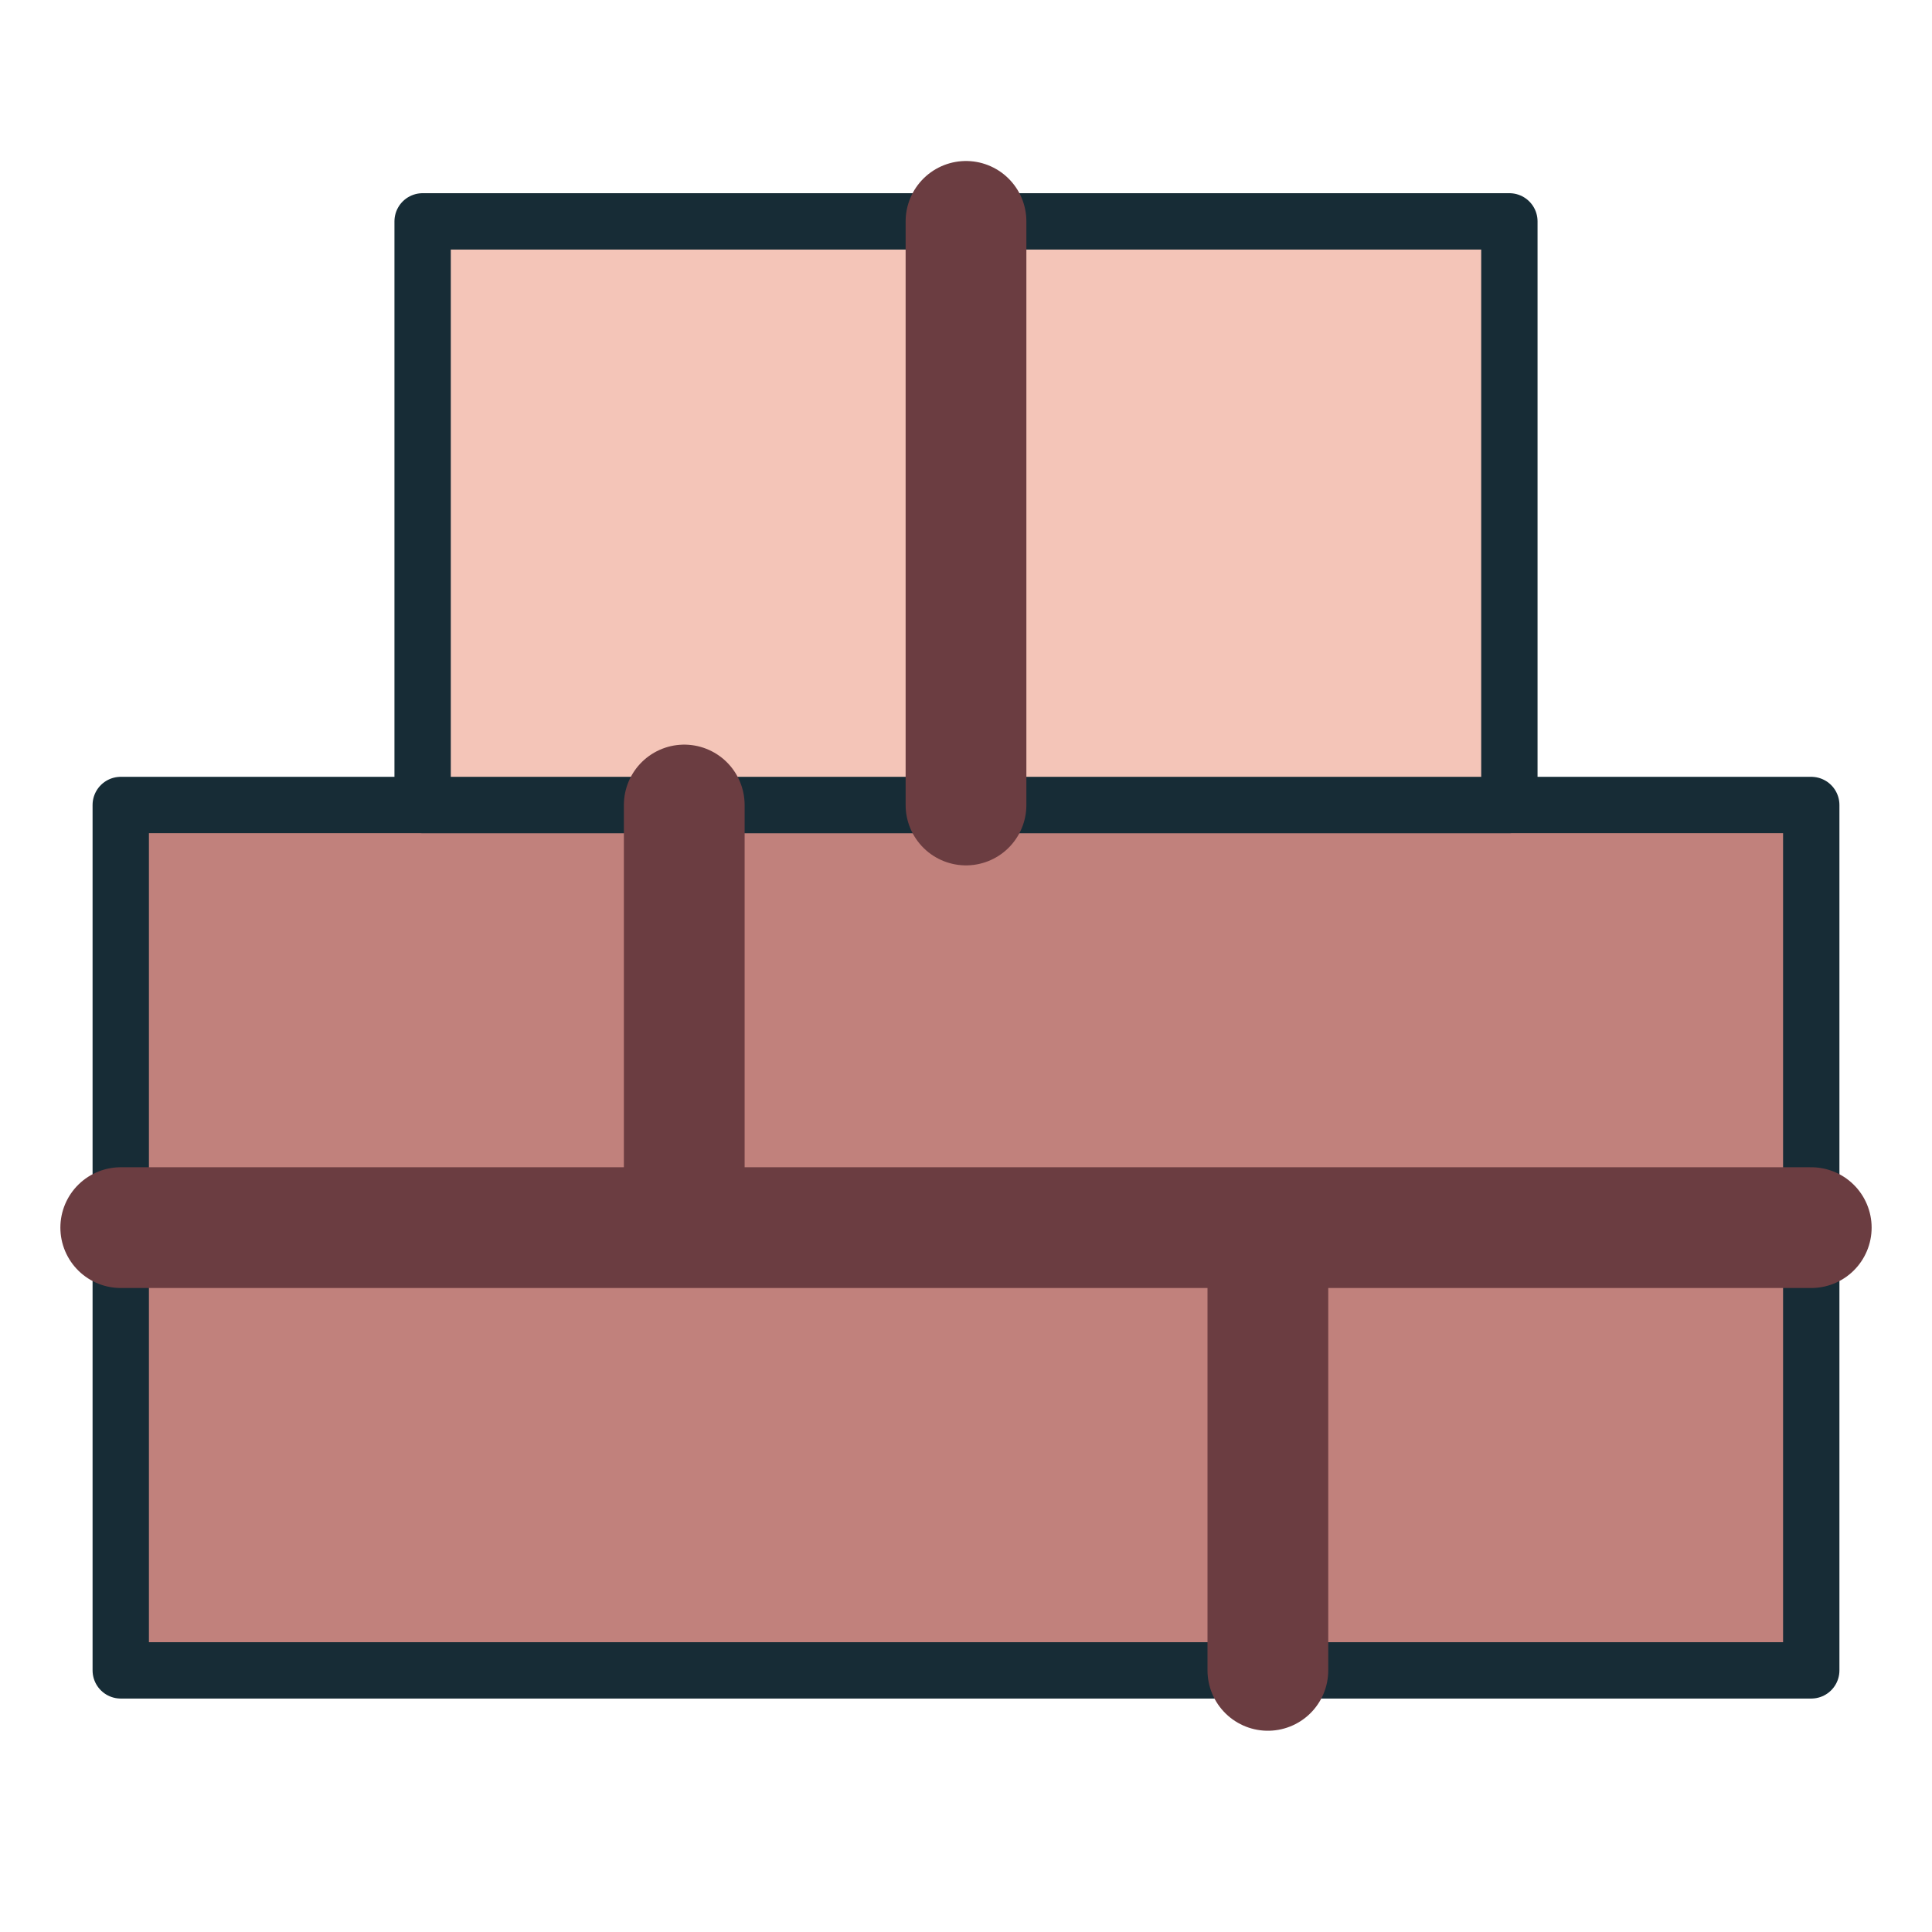
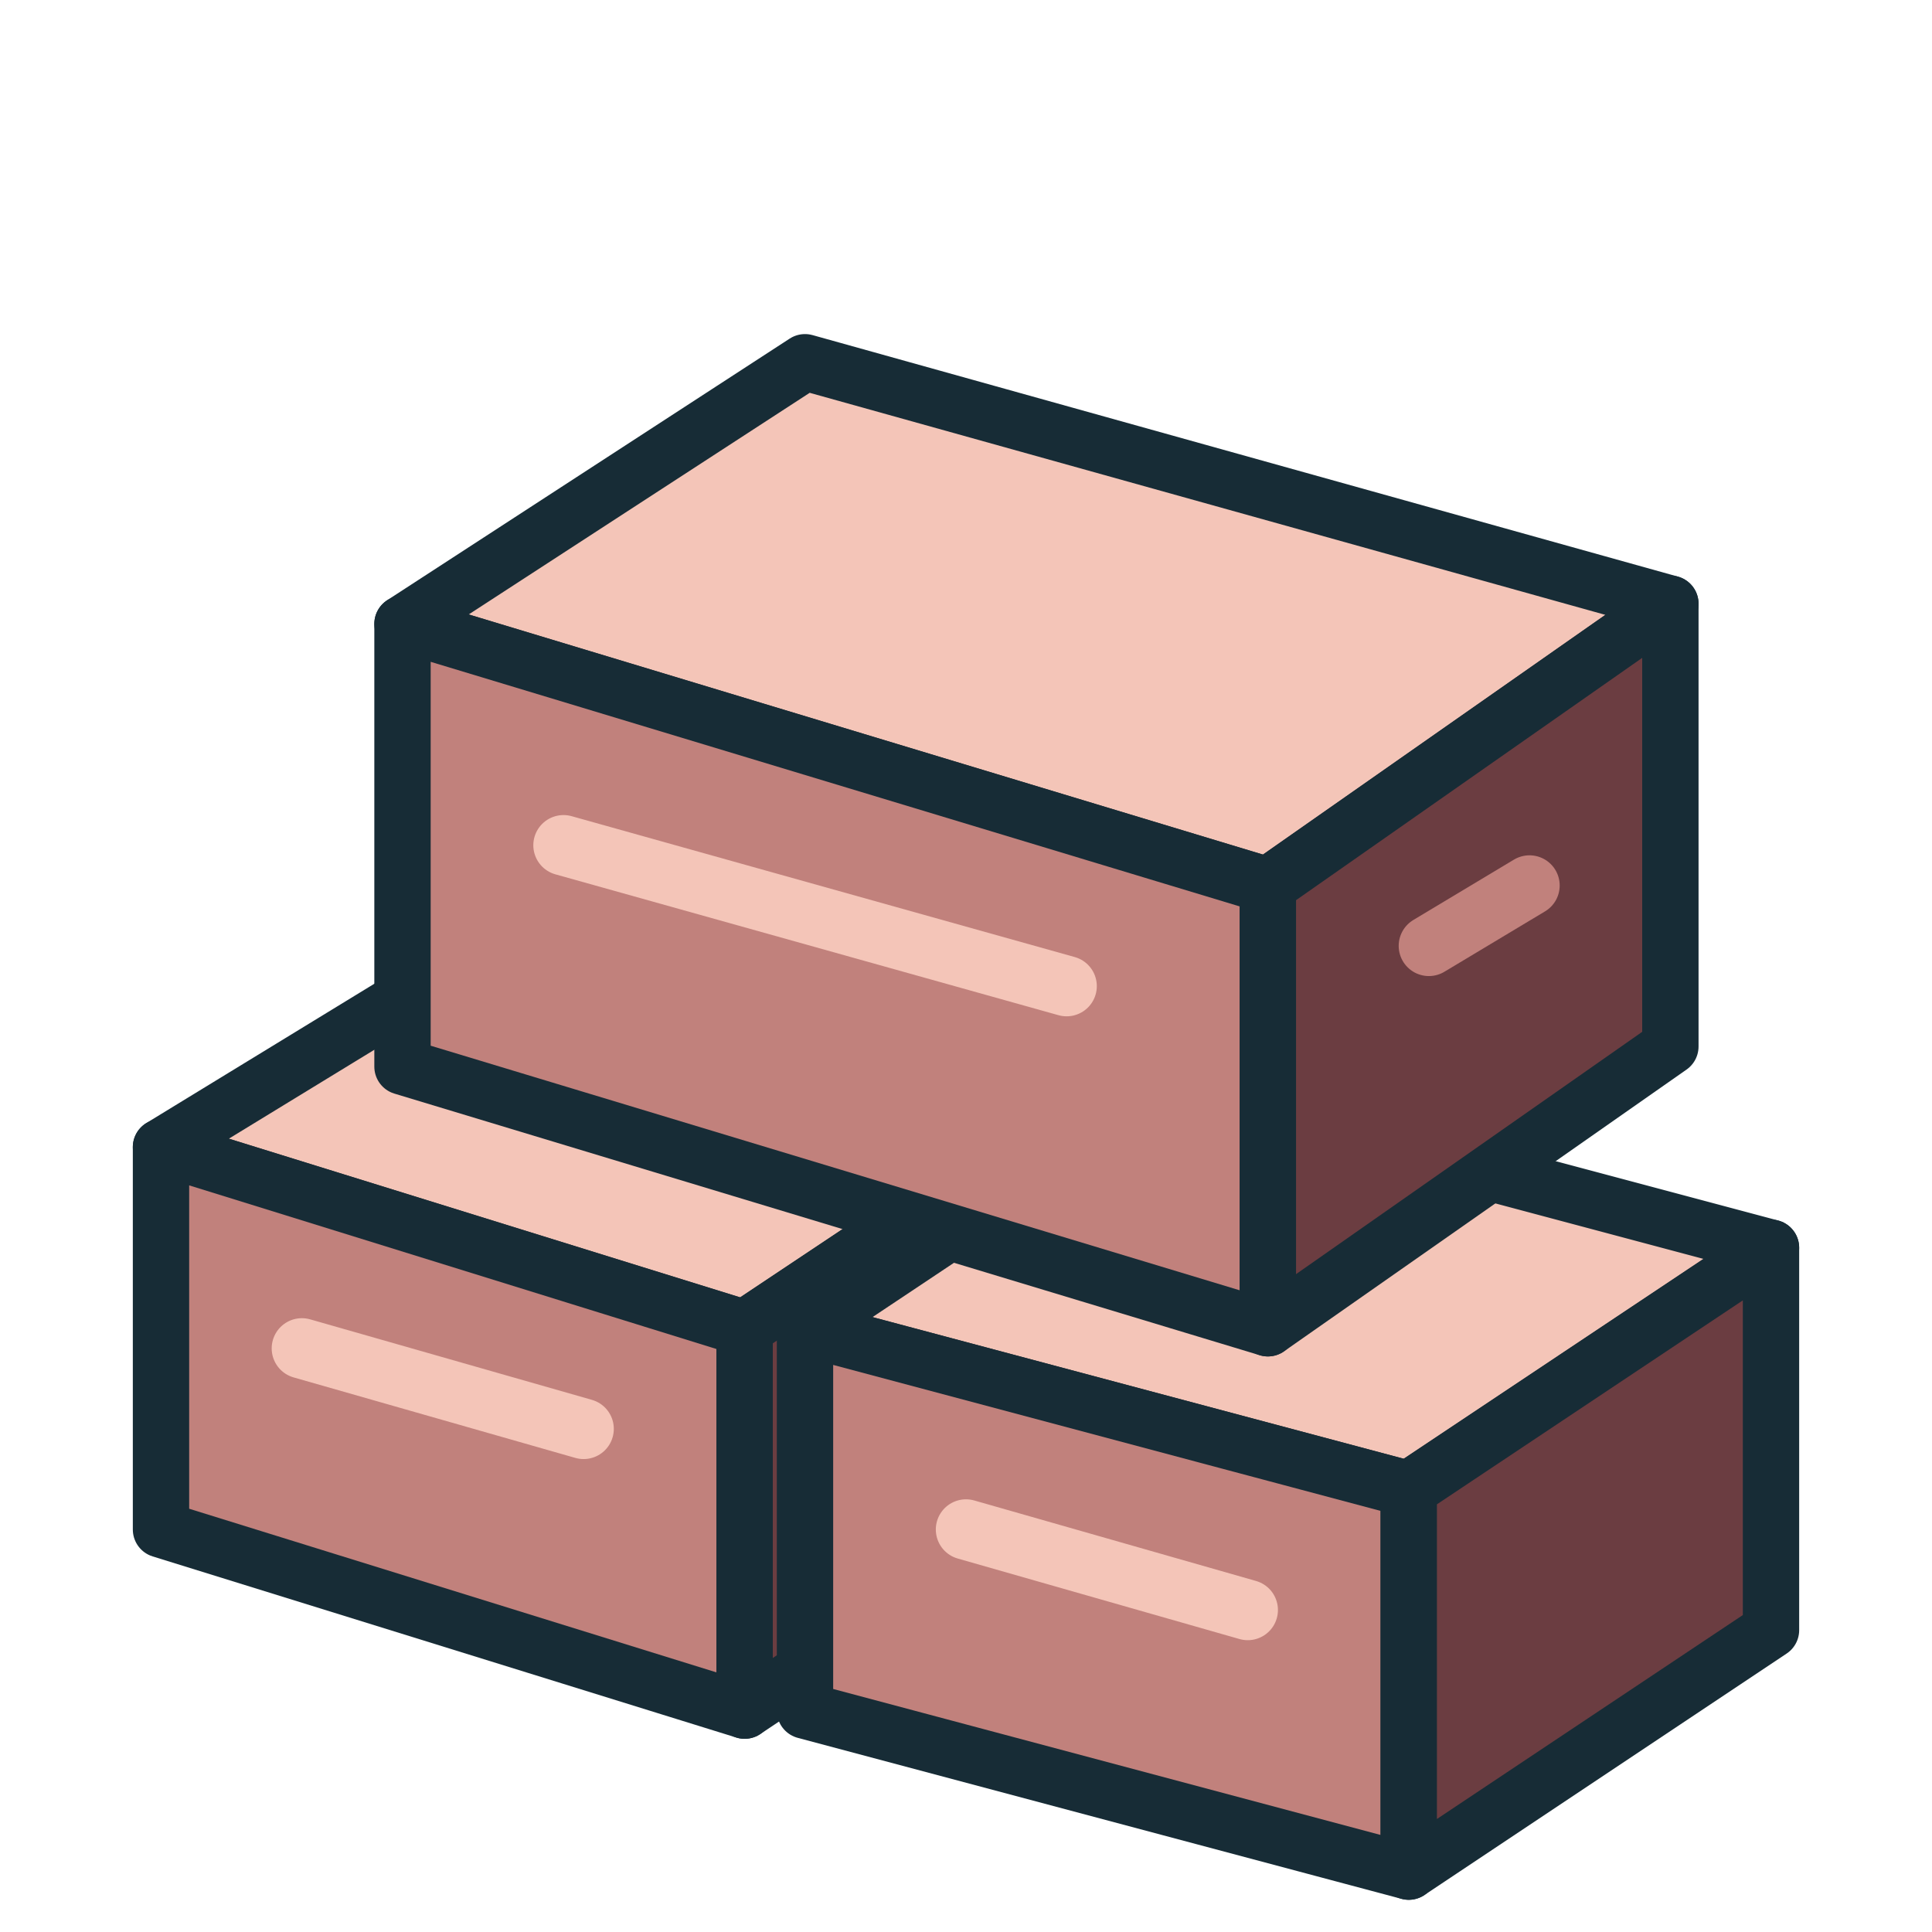
<svg xmlns="http://www.w3.org/2000/svg" viewBox="0 0 96 96">
  <g stroke="#172c36" stroke-width="2.8" stroke-linejoin="round" stroke-linecap="round">
-     <path fill="#c1817c" d="M6 40h84v43H6Z" />
-     <path fill="#f4c5b8" d="M21 11h54v29H21Z" />
-     <path stroke="#6b3d41" stroke-width="6" d="M6 61h84M48 11v29M34 40v21m29 0v22" />
+     <path fill="#f4c5b8" d="m8 57 18-11 29 8-18 12Z" />
+     <path fill="#c1817c" d="m8 57 29 9v19L8 76Z" />
+     <path fill="#6b3d41" d="m37 66 18-12v19L37 85Z" />
+     <path fill="#f4c5b8" d="m40 66 18-12 30 8-18 12Z" />
+     <path fill="#c1817c" d="m40 66 30 8v19l-30-8Z" />
+     <path fill="#6b3d41" d="m70 74 18-12v19L70 93Z" />
+     <path fill="#f4c5b8" d="m20 31 20-13 43 12-20 14Z" />
+     <path fill="#c1817c" d="m20 31 43 13v22L20 53Z" />
+     <path fill="#6b3d41" d="m63 44 20-14v22L63 66Z" />
+     <path fill="none" stroke="#f4c5b8" stroke-width="3" d="m28 42 25 7M15 67l14 4m19 5 14 4" />
+     <path fill="none" stroke="#c1817c" stroke-width="3" d="m71 47 5-3" />
  </g>
</svg>
